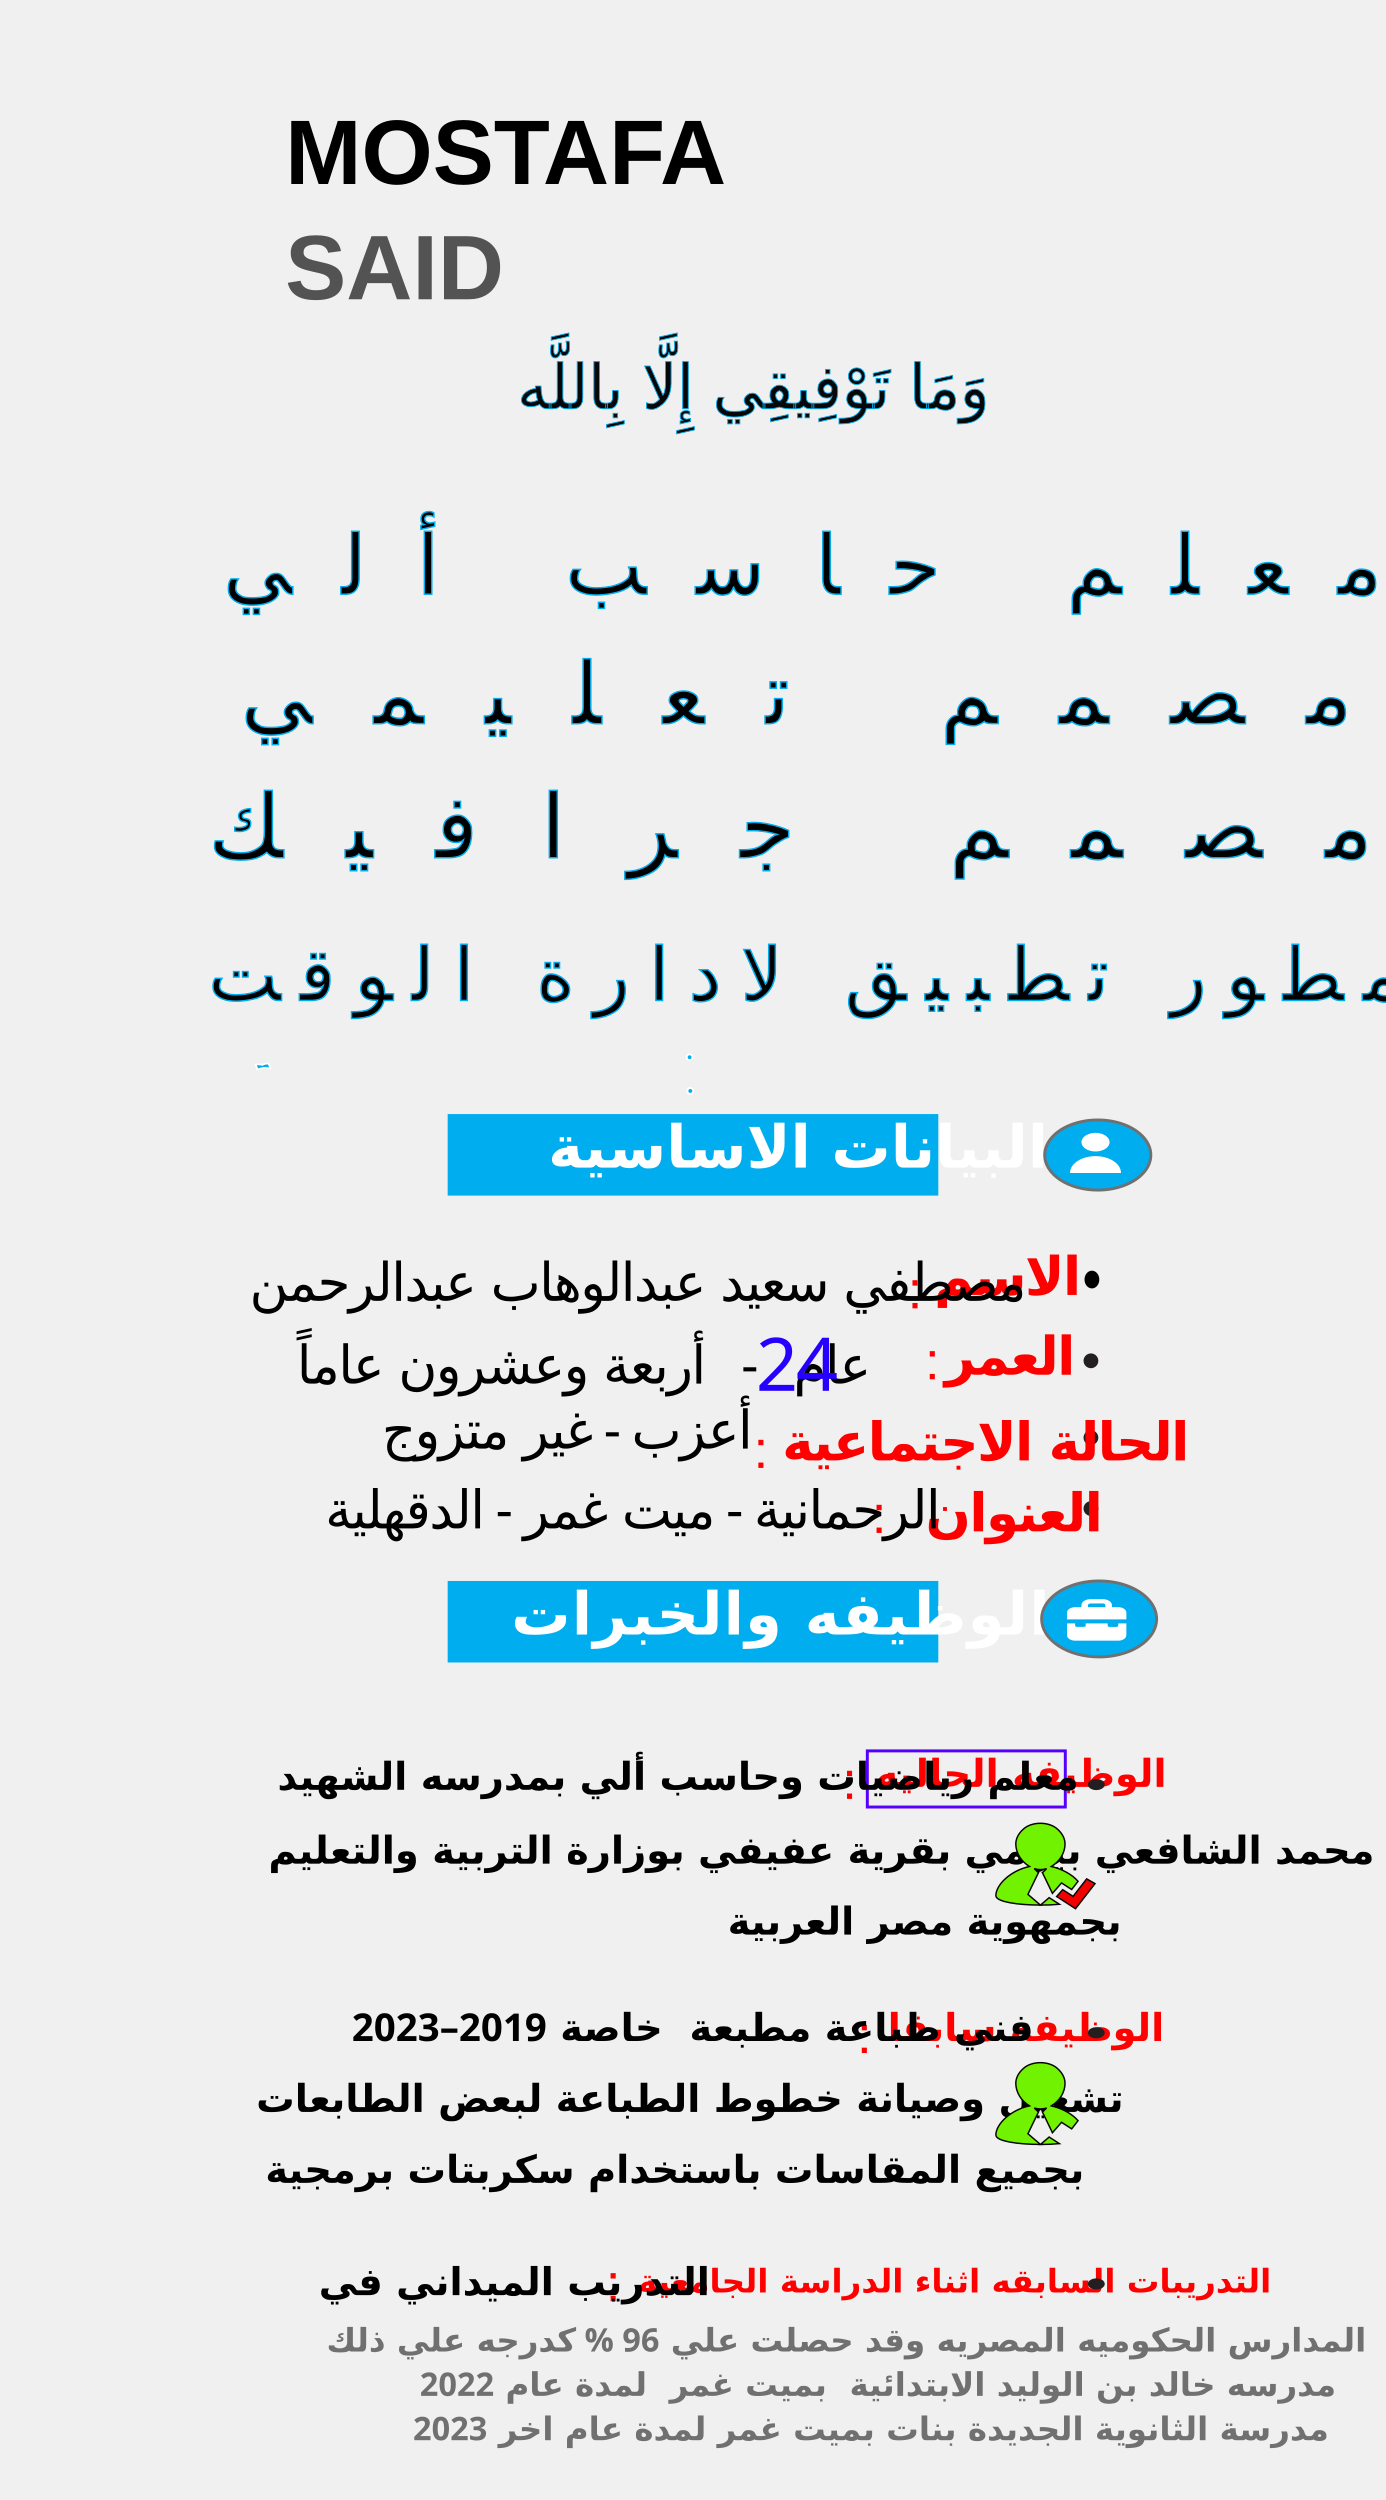
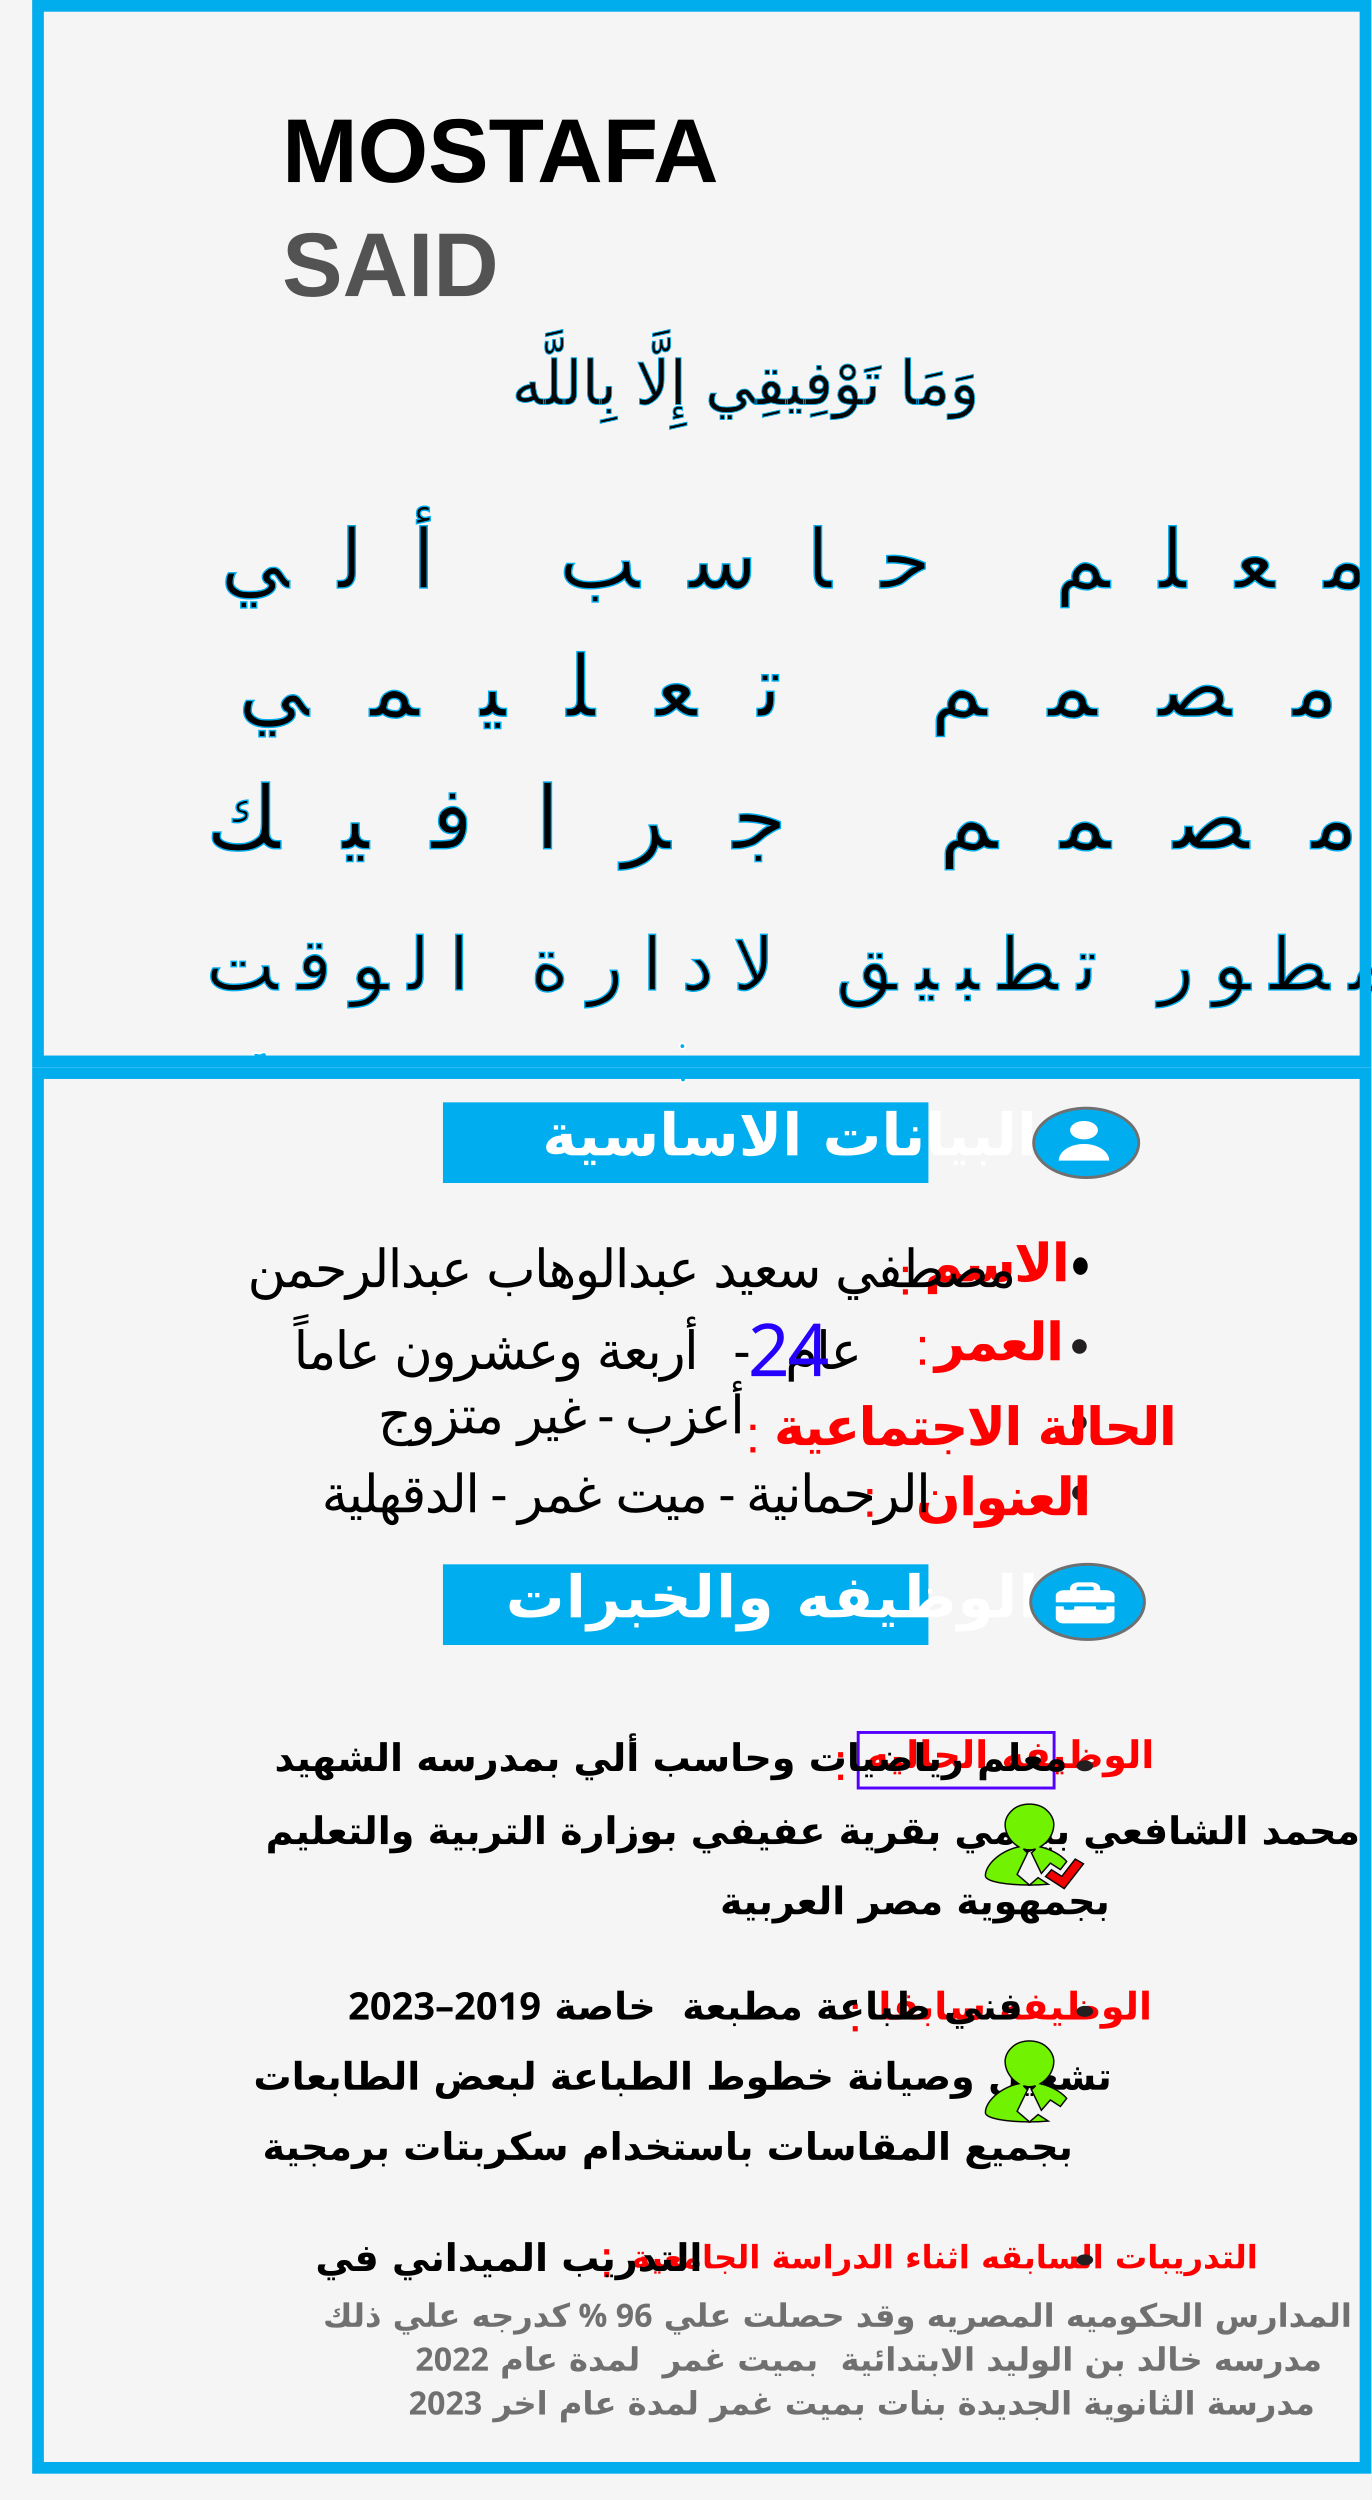
- <svg xmlns="http://www.w3.org/2000/svg" width="469" height="846" viewBox="0 0 469 846" fill="none">
+ <svg xmlns="http://www.w3.org/2000/svg" width="469" height="855" viewBox="0 0 469 855" fill="none">
+   <rect width="469" height="855" fill="#F5F5F5" />
  <path d="M317.521 377H151.492V404.59H317.521V377Z" fill="#00AEEF" />
  <text fill="#070707" stroke="#00AEEF" stroke-width="0.3" xml:space="preserve" style="white-space: pre" font-family="Harmattan" font-size="21" font-weight="500" letter-spacing="-0.01em">
    <tspan x="175" y="138.322">وَمَا تَوْفِيقِي إِلَّا بِاللَّه</tspan>
  </text>
  <text fill="black" xml:space="preserve" style="white-space: pre" font-family="Arial" font-size="31" font-weight="900" letter-spacing="0em">
    <tspan x="96.492" y="62.261">MOSTAFA</tspan>
  </text>
  <text fill="#535353" xml:space="preserve" style="white-space: pre" font-family="Arial" font-size="31" font-weight="900" letter-spacing="0em">
    <tspan x="96.492" y="101.261">SAID</tspan>
  </text>
  <text fill="black" stroke="#00AEEF" stroke-width="0.5" xml:space="preserve" style="white-space: pre" font-family="Andalus" font-size="30" letter-spacing="0.71em">
    <tspan x="70.492" y="290.254">مصمم جرافيك</tspan>
  </text>
  <text fill="black" stroke="#00AEEF" stroke-width="0.5" xml:space="preserve" style="white-space: pre" font-family="Andalus" font-size="25" letter-spacing="0.26em">
    <tspan x="70.492" y="338.545">مطور تطبيق لادارة الوقت</tspan>
  </text>
  <text fill="black" stroke="#00AEEF" stroke-width="0.5" xml:space="preserve" style="white-space: pre" font-family="Andalus" font-size="29" letter-spacing="0.72em">
    <tspan x="81.492" y="244.912">مصمم تعليمي</tspan>
  </text>
  <text fill="black" stroke="#00AEEF" stroke-width="0.5" xml:space="preserve" style="white-space: pre" font-family="Andalus" font-size="28" letter-spacing="0.6em">
    <tspan x="75.492" y="201.07">معلم حاسب ألي</tspan>
  </text>
  <text fill="white" xml:space="preserve" style="white-space: pre" font-family="Harmattan" font-size="20" font-weight="bold" letter-spacing="0em">
    <tspan x="185.492" y="395.116">البيانات الاساسية</tspan>
  </text>
  <path d="M371.483 402.726C375.034 402.726 378.506 402.03 381.459 400.727C384.412 399.423 386.714 397.57 388.073 395.403C389.432 393.235 389.787 390.85 389.095 388.549C388.402 386.247 386.691 384.134 384.18 382.475C381.669 380.816 378.469 379.686 374.986 379.228C371.503 378.77 367.892 379.005 364.611 379.903C361.33 380.801 358.525 382.321 356.552 384.272C354.579 386.223 353.526 388.517 353.526 390.863C353.526 394.009 355.418 397.027 358.785 399.251C362.153 401.476 366.72 402.726 371.483 402.726Z" fill="#00AEEF" stroke="#707070" />
  <path d="M362.09 396.933C362.09 395.422 362.999 393.972 364.617 392.903C366.235 391.834 368.43 391.233 370.718 391.233C373.006 391.233 375.201 391.834 376.819 392.903C378.437 393.972 379.346 395.422 379.346 396.933H362.09ZM365.959 386.514C365.958 385.786 366.34 385.081 367.039 384.518C367.738 383.955 368.71 383.57 369.791 383.428C370.871 383.286 371.993 383.395 372.965 383.738C373.937 384.082 374.699 384.637 375.12 385.309C375.542 385.982 375.598 386.73 375.278 387.426C374.958 388.123 374.282 388.725 373.366 389.129C372.45 389.533 371.35 389.715 370.253 389.644C369.157 389.573 368.132 389.252 367.353 388.737C366.461 388.148 365.959 387.348 365.959 386.514Z" fill="white" />
  <path d="M369.169 513C369.664 513 370.147 512.853 370.558 512.579C370.969 512.304 371.29 511.914 371.479 511.457C371.668 511 371.718 510.497 371.621 510.012C371.525 509.527 371.287 509.082 370.937 508.732C370.588 508.383 370.142 508.145 369.657 508.048C369.172 507.952 368.67 508.001 368.213 508.19C367.756 508.38 367.365 508.7 367.091 509.111C366.816 509.522 366.669 510.006 366.669 510.5C366.669 511.163 366.933 511.799 367.402 512.268C367.871 512.737 368.506 513 369.169 513Z" fill="#231F20" />
  <path d="M317.521 535H151.492V562.59H317.521V535Z" fill="#00AEEF" />
  <text fill="white" xml:space="preserve" style="white-space: pre" font-family="Harmattan" font-size="20" font-weight="bold" letter-spacing="0.02em">
    <tspan x="173" y="553.116">الوظيفه والخبرات</tspan>
  </text>
  <path d="M371.946 560.704C375.794 560.704 379.555 559.95 382.754 558.538C385.953 557.126 388.447 555.119 389.919 552.77C391.392 550.422 391.777 547.838 391.026 545.345C390.276 542.852 388.423 540.562 385.702 538.764C382.981 536.967 379.515 535.743 375.741 535.247C371.968 534.751 368.056 535.006 364.501 535.978C360.947 536.951 357.908 538.598 355.771 540.712C353.633 542.825 352.492 545.31 352.492 547.852C352.492 551.261 354.542 554.53 358.19 556.94C361.838 559.35 366.787 560.704 371.946 560.704Z" fill="#00AEEF" stroke="#707070" />
  <path d="M363.848 555.203C363.113 555.203 362.408 555.01 361.888 554.666C361.368 554.323 361.076 553.857 361.076 553.371V549.355H363.814V550.112C363.814 550.168 363.83 550.224 363.861 550.276C363.894 550.328 363.941 550.375 364.001 550.415C364.061 550.455 364.132 550.486 364.211 550.508C364.289 550.53 364.373 550.541 364.458 550.541H366.752C366.923 550.54 367.086 550.495 367.207 550.415C367.266 550.376 367.314 550.329 367.346 550.278C367.379 550.226 367.396 550.171 367.396 550.115V549.358H374.828V550.115C374.828 550.229 374.897 550.338 375.019 550.418C375.14 550.499 375.305 550.544 375.477 550.544H377.777C377.948 550.543 378.112 550.498 378.232 550.417C378.353 550.337 378.42 550.228 378.42 550.115V549.358H381.158V553.375C381.158 553.615 381.086 553.853 380.948 554.075C380.665 554.524 380.125 554.88 379.446 555.067C379.11 555.159 378.75 555.206 378.387 555.206L363.848 555.203ZM361.076 547.998V545.691C361.077 545.451 361.148 545.213 361.285 544.991C361.494 544.656 361.849 544.369 362.306 544.167C362.762 543.965 363.299 543.857 363.848 543.857H365.956V543.175C365.957 542.64 366.28 542.126 366.854 541.748C367.427 541.37 368.205 541.157 369.015 541.157H373.222C374.032 541.157 374.809 541.37 375.382 541.749C375.955 542.127 376.277 542.64 376.278 543.175V543.857H378.388C378.752 543.858 379.112 543.905 379.448 543.997C379.785 544.09 380.091 544.225 380.349 544.395C380.606 544.566 380.81 544.768 380.949 544.991C381.088 545.213 381.16 545.451 381.16 545.691V547.998H361.076ZM368.18 543.173V543.855H374.059V543.173C374.058 543.027 373.969 542.887 373.812 542.783C373.656 542.68 373.443 542.622 373.222 542.621H369.015C368.794 542.622 368.582 542.68 368.425 542.783C368.268 542.887 368.18 543.027 368.18 543.173Z" fill="white" />
  <path d="M369.169 489C369.664 489 370.147 488.853 370.558 488.579C370.969 488.304 371.29 487.914 371.479 487.457C371.668 487 371.718 486.497 371.621 486.012C371.525 485.527 371.287 485.082 370.937 484.732C370.588 484.383 370.142 484.145 369.657 484.048C369.172 483.952 368.67 484.001 368.213 484.19C367.756 484.38 367.365 484.7 367.091 485.111C366.816 485.522 366.669 486.006 366.669 486.5C366.669 487.163 366.933 487.799 367.402 488.268C367.871 488.737 368.506 489 369.169 489Z" fill="#231F20" />
  <text fill="#FF0000" xml:space="preserve" style="white-space: pre" font-family="Harmattan" font-size="18" font-weight="bold" letter-spacing="-0.03em">
    <tspan x="264.693" y="494.205">الحالة الاجتماعية </tspan>
  </text>
  <text fill="black" xml:space="preserve" style="white-space: pre" font-family="Harmattan" font-size="18" letter-spacing="-0.03em">
    <tspan x="129.214" y="490.205">أعزب - غير متزوج</tspan>
  </text>
  <text fill="#FF0000" xml:space="preserve" style="white-space: pre" font-family="Arial" font-size="18" letter-spacing="-0.03em">
    <tspan x="254.99" y="496.74">:</tspan>
  </text>
  <text fill="#FF0000" xml:space="preserve" style="white-space: pre" font-family="Arial" font-size="18" letter-spacing="-0.03em">
    <tspan x="294.99" y="518.74">:</tspan>
  </text>
  <text fill="#FF0000" xml:space="preserve" style="white-space: pre" font-family="Harmattan" font-size="18" font-weight="bold" letter-spacing="-0.03em">
    <tspan x="313.193" y="518.205">العنوان
</tspan>
  </text>
  <text fill="black" xml:space="preserve" style="white-space: pre" font-family="Harmattan" font-size="18" letter-spacing="-0.03em">
    <tspan x="110.026" y="517.205">الرحمانية - ميت غمر - الدقهلية</tspan>
  </text>
  <text fill="#FF0000" xml:space="preserve" style="white-space: pre" font-family="Harmattan" font-size="18" font-weight="bold" letter-spacing="-0.03em">
-     <tspan x="316.097" y="438.205">الاسم  </tspan>
+     <tspan x="316.096" y="438.205">الاسم  </tspan>
  </text>
  <text fill="#FF0000" xml:space="preserve" style="white-space: pre" font-family="Arial" font-size="18" letter-spacing="-0.03em">
    <tspan x="307.141" y="442.74">:</tspan>
  </text>
  <text fill="black" xml:space="preserve" style="white-space: pre" font-family="Harmattan" font-size="18" letter-spacing="-0.03em">
-     <tspan x="80.292" y="440.205"> مصطفي سعيد عبدالوهاب عبدالرحمن</tspan>
+     <tspan x="80.507" y="440.205"> مصطفي سعيد عبدالوهاب عبدالرحمن</tspan>
  </text>
  <path d="M369.5 436C369.994 436 370.478 435.824 370.889 435.494C371.3 435.165 371.62 434.696 371.81 434.148C371.999 433.6 372.048 432.997 371.952 432.415C371.856 431.833 371.617 431.298 371.268 430.879C370.918 430.459 370.473 430.173 369.988 430.058C369.503 429.942 369 430.001 368.543 430.228C368.086 430.455 367.696 430.84 367.421 431.333C367.147 431.827 367 432.407 367 433C367 433.796 367.263 434.559 367.732 435.121C368.201 435.684 368.837 436 369.5 436Z" fill="black" />
  <path d="M369.169 463C369.664 463 370.147 462.853 370.558 462.579C370.969 462.304 371.29 461.914 371.479 461.457C371.668 461 371.718 460.497 371.621 460.012C371.525 459.527 371.287 459.082 370.937 458.732C370.588 458.383 370.142 458.144 369.657 458.048C369.172 457.952 368.67 458.001 368.213 458.19C367.756 458.38 367.365 458.7 367.091 459.111C366.816 459.522 366.669 460.006 366.669 460.5C366.669 461.163 366.933 461.799 367.402 462.268C367.871 462.737 368.506 463 369.169 463Z" fill="#231F20" />
  <text fill="black" xml:space="preserve" style="white-space: pre" font-family="Harmattan" font-size="18" letter-spacing="-0.03em">
    <tspan x="96.547" y="468.205"> عام   -   أربعة وعشرون عاماً</tspan>
  </text>
  <text fill="#2600FF" xml:space="preserve" style="white-space: pre" font-family="Harmattan" font-size="25" letter-spacing="-0.03em">
    <tspan x="255.777" y="470.645">24</tspan>
  </text>
  <text fill="#FF0000" xml:space="preserve" style="white-space: pre" font-family="Arial" font-size="18" letter-spacing="-0.03em">
    <tspan x="312.99" y="466.74">:</tspan>
  </text>
  <text fill="#FF0000" xml:space="preserve" style="white-space: pre" font-family="Harmattan" font-size="18" font-weight="bold" letter-spacing="-0.03em">
    <tspan x="319.709" y="465.205">العمر  </tspan>
  </text>
  <path d="M234.328 357.77C234.328 357.931 234.289 358.089 234.213 358.23C234.137 358.371 234.027 358.491 233.893 358.579C233.759 358.668 233.605 358.721 233.445 358.735C233.285 358.749 233.124 358.723 232.977 358.659C232.817 358.59 232.679 358.479 232.577 358.337C232.475 358.196 232.413 358.029 232.398 357.856C232.383 357.682 232.415 357.507 232.491 357.35C232.567 357.193 232.684 357.06 232.829 356.964C232.975 356.868 233.144 356.813 233.318 356.806C233.493 356.798 233.666 356.837 233.819 356.92C233.973 357.003 234.101 357.125 234.191 357.275C234.28 357.425 234.328 357.596 234.328 357.77Z" fill="#00AEEF" stroke="white" stroke-width="0.6" />
  <path d="M234.242 358.167C234.148 358.377 233.982 358.547 233.774 358.646C233.565 358.745 233.328 358.765 233.106 358.704C232.884 358.643 232.691 358.504 232.562 358.313C232.433 358.122 232.377 357.891 232.404 357.662C232.431 357.433 232.539 357.221 232.709 357.065C232.879 356.909 233.099 356.819 233.329 356.811C233.559 356.803 233.785 356.878 233.965 357.023C234.145 357.167 234.267 357.371 234.309 357.598C234.345 357.79 234.321 357.988 234.242 358.167Z" fill="#00AEEF" stroke="white" stroke-width="0.6" />
  <path d="M91.496 361.534L89.178 361.371L87.119 361.881L86.496 360.242C87.978 360.121 87.452 360.107 88.797 360.335C89.894 359.905 89.411 359.989 90.879 359.881C91.481 361.475 91.355 361.152 91.496 361.534Z" fill="#00AEEF" stroke="white" stroke-width="0.6" />
  <path d="M234.483 369.577C234.387 369.79 234.217 369.961 234.004 370.058C233.791 370.156 233.551 370.172 233.326 370.106C233.102 370.039 232.91 369.894 232.785 369.696C232.66 369.499 232.61 369.263 232.646 369.031C232.682 368.8 232.8 368.59 232.979 368.439C233.158 368.289 233.385 368.208 233.619 368.212C233.852 368.216 234.077 368.305 234.25 368.462C234.424 368.618 234.534 368.833 234.562 369.065C234.583 369.24 234.555 369.417 234.483 369.577Z" fill="#00AEEF" stroke="white" stroke-width="0.6" />
  <path d="M234.483 369.576C234.389 369.788 234.221 369.958 234.012 370.057C233.802 370.155 233.564 370.176 233.341 370.114C233.118 370.052 232.924 369.912 232.795 369.719C232.666 369.526 232.611 369.294 232.639 369.064C232.667 368.834 232.776 368.622 232.947 368.466C233.119 368.31 233.34 368.22 233.572 368.213C233.803 368.207 234.03 368.283 234.209 368.429C234.389 368.575 234.511 368.78 234.552 369.008C234.587 369.2 234.563 369.398 234.483 369.576Z" fill="#00AEEF" stroke="white" stroke-width="0.6" />
-   <g filter="url(#filter0_d_187_2856)">
-     <mask id="path-38-inside-1_187_2856" fill="white">
+   <g filter="url(#filter0_d_0_1)">
+     <mask id="path-38-inside-1_0_1" fill="white">
      <path d="M379.492 363L74.492 363L238.533 363H379.492Z" />
    </mask>
    <path d="M379.492 363L74.492 363L238.533 363H379.492Z" fill="#231F20" />
-     <path d="M379.492 363L74.492 363L238.533 363H379.492Z" stroke="black" stroke-width="2" mask="url(#path-38-inside-1_187_2856)" />
+     <path d="M379.492 363L74.492 363L238.533 363H379.492Z" stroke="black" stroke-width="2" mask="url(#path-38-inside-1_0_1)" />
+   </g>
+   <g filter="url(#filter1_d_0_1)">
+     <mask id="path-39-inside-2_0_1" fill="white">
+       <path d="M360.496 846H104.496V846H360.496V846Z" />
+     </mask>
+     <path d="M360.496 846H104.496V846H360.496V846Z" fill="#231F20" />
+     <path d="M360.496 846H104.496V846H360.496V846Z" stroke="black" stroke-width="0.6" mask="url(#path-39-inside-2_0_1)" />
  </g>
  <text fill="#FF0000" xml:space="preserve" style="white-space: pre" font-family="Harmattan" font-size="11" font-weight="bold" letter-spacing="0px">
    <tspan x="215.904" y="775.764">التدريبات السابقه اثناء الدراسة الجامعية</tspan>
  </text>
  <text fill="black" xml:space="preserve" style="white-space: pre" font-family="Harmattan" font-size="11" font-weight="bold" letter-spacing="0px">
    <tspan x="357.841" y="775.764"> </tspan>
  </text>
  <text fill="#FF0000" xml:space="preserve" style="white-space: pre" font-family="Arial" font-size="18" letter-spacing="-0.03em">
    <tspan x="204.99" y="778.74">:</tspan>
  </text>
  <text fill="black" xml:space="preserve" style="white-space: pre" font-family="Harmattan" font-size="13" font-weight="bold" letter-spacing="0px">
    <tspan x="200" y="792.676">
</tspan>
  </text>
  <text fill="black" xml:space="preserve" style="white-space: pre" font-family="Harmattan" font-size="13" font-weight="bold" letter-spacing="0px">
    <tspan x="107.87" y="776.676">التدريب الميداني في 
</tspan>
  </text>
  <text fill="#707070" xml:space="preserve" style="white-space: pre" font-family="Harmattan" font-size="11" font-weight="bold" letter-spacing="0px">
    <tspan x="107.597" y="795.764"> المدارس الحكوميه المصريه وقد حصلت علي 96 % كدرجه علي ذلك
</tspan>
    <tspan x="142.058" y="810.764">مدرسه خالد بن الوليد الابتدائية  بميت غمر  لمدة عام 2022
</tspan>
    <tspan x="139.759" y="825.764">مدرسة الثانوية الجديدة بنات بميت غمر لمدة عام اخر 2023</tspan>
  </text>
  <text fill="black" xml:space="preserve" style="white-space: pre" font-family="Harmattan" font-size="11" font-weight="bold" letter-spacing="0px">
    <tspan x="350.327" y="825.764">
</tspan>
  </text>
  <path d="M370.989 774.776C371.554 774.776 372.107 774.665 372.577 774.458C373.047 774.25 373.413 773.955 373.629 773.611C373.846 773.266 373.902 772.886 373.792 772.52C373.682 772.153 373.41 771.817 373.01 771.553C372.61 771.289 372.101 771.109 371.547 771.036C370.992 770.963 370.418 771.001 369.896 771.144C369.373 771.287 368.927 771.529 368.613 771.839C368.299 772.15 368.131 772.515 368.131 772.888C368.131 773.389 368.432 773.869 368.968 774.223C369.504 774.577 370.231 774.776 370.989 774.776Z" fill="#231F20" />
  <text fill="#FF0000" xml:space="preserve" style="white-space: pre" font-family="Arial" font-size="18" letter-spacing="-0.03em">
    <tspan x="284.99" y="608.74">:</tspan>
  </text>
  <rect x="293.5" y="592.5" width="67" height="19" stroke="#5500FF" />
  <text fill="#5500FF" xml:space="preserve" style="white-space: pre" font-family="Harmattan" font-size="13" font-weight="bold" letter-spacing="0px">
    <tspan x="358.118" y="604.676"> </tspan>
  </text>
  <text fill="#FF0000" xml:space="preserve" style="white-space: pre" font-family="Harmattan" font-size="13" font-weight="bold" letter-spacing="0px">
    <tspan x="292.928" y="604.676"> الوظيفه الحاليه</tspan>
  </text>
  <text fill="black" xml:space="preserve" style="white-space: pre" font-family="Harmattan" font-size="13" font-weight="bold" letter-spacing="0px">
    <tspan x="93.871" y="605.676">معلم رياضيات وحاسب ألي بمدرسه الشهيد </tspan>
  </text>
  <text fill="black" xml:space="preserve" style="white-space: pre" font-family="Harmattan" font-size="13" font-weight="bold" letter-spacing="0px">
    <tspan x="90.844" y="630.676">محمد الشافعي بيومي بقرية عفيفي بوزارة التربية والتعليم 
</tspan>
    <tspan x="246.247" y="654.676">بجمهوية مصر العربية </tspan>
  </text>
  <path d="M370.989 605.776C371.554 605.776 372.107 605.665 372.577 605.458C373.047 605.25 373.413 604.955 373.629 604.611C373.846 604.266 373.902 603.886 373.792 603.52C373.682 603.153 373.41 602.817 373.01 602.553C372.61 602.289 372.101 602.109 371.547 602.036C370.992 601.963 370.418 602.001 369.896 602.144C369.373 602.287 368.927 602.529 368.613 602.839C368.299 603.15 368.131 603.515 368.131 603.888C368.131 604.389 368.432 604.869 368.968 605.223C369.504 605.577 370.231 605.776 370.989 605.776Z" fill="#231F20" />
  <path d="M351.415 633.699H351.377L350 632.341C350.644 632.561 351.358 632.675 352.083 632.675C352.808 632.675 353.522 632.561 354.167 632.341L352.785 633.699H352.756L356.139 640.716L359.222 637.192L362.652 639.406L364.809 636.632C362.781 634.321 359.595 632.551 355.802 631.627C357.251 630.706 358.384 629.589 359.121 628.352C359.931 627.015 360.366 625.592 360.403 624.152C360.443 622.336 359.586 620.56 357.963 619.094C357.32 618.451 356.446 617.922 355.418 617.557C354.391 617.191 353.242 617 352.075 617C350.908 617 349.759 617.191 348.731 617.557C347.704 617.922 346.829 618.451 346.187 619.094C344.563 620.56 343.707 622.336 343.746 624.152C343.785 625.592 344.221 627.015 345.033 628.352C345.773 629.589 346.909 630.706 348.363 631.626C341.838 633.044 337 637.893 337 641.489C337 643.617 344.537 644.677 352.079 644.677L347.853 641.054L351.415 633.699Z" fill="#71F200" stroke="#070505" stroke-width="0.5" />
  <path d="M352.093 644.69C354.239 644.694 356.382 644.602 358.508 644.415L355.027 642.17L352.093 644.69Z" fill="#71F200" stroke="#070505" stroke-width="0.5" />
  <path d="M367.73 635.809L363.133 641.734L359.611 639.462L357.575 641.78L363.955 645.902L370.549 637.418L367.73 635.809Z" fill="#F20000" stroke="#070505" stroke-width="0.5" />
  <text fill="#FF0000" xml:space="preserve" style="white-space: pre" font-family="Harmattan" font-size="13" font-weight="bold" letter-spacing="0px">
    <tspan x="300.393" y="690.676">الوظيفه سابقا</tspan>
  </text>
  <text fill="black" xml:space="preserve" style="white-space: pre" font-family="Harmattan" font-size="13" font-weight="bold" letter-spacing="0px">
    <tspan x="358.448" y="690.676"> </tspan>
  </text>
  <text fill="#FF0000" xml:space="preserve" style="white-space: pre" font-family="Arial" font-size="18" letter-spacing="-0.03em">
    <tspan x="289.99" y="694.74">:</tspan>
  </text>
  <text fill="black" xml:space="preserve" style="white-space: pre" font-family="Harmattan" font-size="13" font-weight="bold" letter-spacing="0px">
    <tspan x="119.056" y="690.676">فني طباعة مطبعة  خاصة 2019–2023
</tspan>
    <tspan x="86.683" y="714.676">تشغيل وصيانة خطوط الطباعة لبعض الطابعات </tspan>
    <tspan x="89.78" y="738.676">بجميع المقاسات باستخدام سكربتات برمجية</tspan>
  </text>
  <path d="M370.989 689.776C371.554 689.776 372.107 689.665 372.577 689.458C373.047 689.25 373.413 688.955 373.629 688.611C373.846 688.266 373.902 687.886 373.792 687.52C373.682 687.153 373.41 686.817 373.01 686.553C372.61 686.289 372.101 686.109 371.547 686.036C370.992 685.963 370.418 686.001 369.896 686.144C369.373 686.287 368.927 686.529 368.613 686.839C368.299 687.15 368.131 687.515 368.131 687.888C368.131 688.389 368.432 688.869 368.968 689.223C369.504 689.577 370.231 689.776 370.989 689.776Z" fill="#231F20" />
  <path d="M351.415 714.699H351.377L350 713.341C350.644 713.561 351.358 713.675 352.083 713.675C352.808 713.675 353.522 713.561 354.167 713.341L352.785 714.699H352.756L356.139 721.716L359.222 718.192L362.652 720.406L364.809 717.632C362.781 715.321 359.595 713.551 355.802 712.627C357.251 711.706 358.384 710.589 359.121 709.352C359.931 708.015 360.366 706.592 360.403 705.152C360.443 703.336 359.586 701.56 357.963 700.094C357.32 699.451 356.446 698.922 355.418 698.557C354.391 698.191 353.242 698 352.075 698C350.908 698 349.759 698.191 348.731 698.557C347.704 698.922 346.829 699.451 346.187 700.094C344.563 701.56 343.707 703.336 343.746 705.152C343.785 706.592 344.221 708.015 345.033 709.352C345.773 710.589 346.909 711.706 348.363 712.626C341.838 714.044 337 718.893 337 722.489C337 724.617 344.537 725.677 352.079 725.677L347.853 722.054L351.415 714.699Z" fill="#71F200" stroke="#070505" stroke-width="0.5" />
  <path d="M352.093 725.69C354.239 725.694 356.382 725.602 358.508 725.415L355.027 723.17L352.093 725.69Z" fill="#71F200" stroke="#070505" stroke-width="0.5" />
+   <rect x="2" y="-2" width="454" height="361" transform="matrix(1 0 0 -1 11 361)" stroke="#01ADED" stroke-width="4" />
+   <rect x="2" y="-2" width="454" height="477" transform="matrix(1 0 0 -1 11 842)" stroke="#01ADED" stroke-width="4" />
  <defs>
-     <filter id="filter0_d_187_2856" x="70.492" y="362" width="313" height="10" filterUnits="userSpaceOnUse" color-interpolation-filters="sRGB">
+     <filter id="filter0_d_0_1" x="70.492" y="362" width="313" height="10" filterUnits="userSpaceOnUse" color-interpolation-filters="sRGB">
      <feFlood flood-opacity="0" result="BackgroundImageFix" />
      <feColorMatrix in="SourceAlpha" type="matrix" values="0 0 0 0 0 0 0 0 0 0 0 0 0 0 0 0 0 0 127 0" result="hardAlpha" />
      <feOffset dy="4" />
      <feGaussianBlur stdDeviation="2" />
      <feComposite in2="hardAlpha" operator="out" />
      <feColorMatrix type="matrix" values="0 0 0 0 0 0 0 0 0 0 0 0 0 0 0 0 0 0 0.25 0" />
-       <feBlend mode="normal" in2="BackgroundImageFix" result="effect1_dropShadow_187_2856" />
-       <feBlend mode="normal" in="SourceGraphic" in2="effect1_dropShadow_187_2856" result="shape" />
+       <feBlend mode="normal" in2="BackgroundImageFix" result="effect1_dropShadow_0_1" />
+       <feBlend mode="normal" in="SourceGraphic" in2="effect1_dropShadow_0_1" result="shape" />
+     </filter>
+     <filter id="filter1_d_0_1" x="100.496" y="845.7" width="264" height="8.6" filterUnits="userSpaceOnUse" color-interpolation-filters="sRGB">
+       <feFlood flood-opacity="0" result="BackgroundImageFix" />
+       <feColorMatrix in="SourceAlpha" type="matrix" values="0 0 0 0 0 0 0 0 0 0 0 0 0 0 0 0 0 0 127 0" result="hardAlpha" />
+       <feOffset dy="4" />
+       <feGaussianBlur stdDeviation="2" />
+       <feComposite in2="hardAlpha" operator="out" />
+       <feColorMatrix type="matrix" values="0 0 0 0 0 0 0 0 0 0 0 0 0 0 0 0 0 0 0.25 0" />
+       <feBlend mode="normal" in2="BackgroundImageFix" result="effect1_dropShadow_0_1" />
+       <feBlend mode="normal" in="SourceGraphic" in2="effect1_dropShadow_0_1" result="shape" />
    </filter>
  </defs>
</svg>
